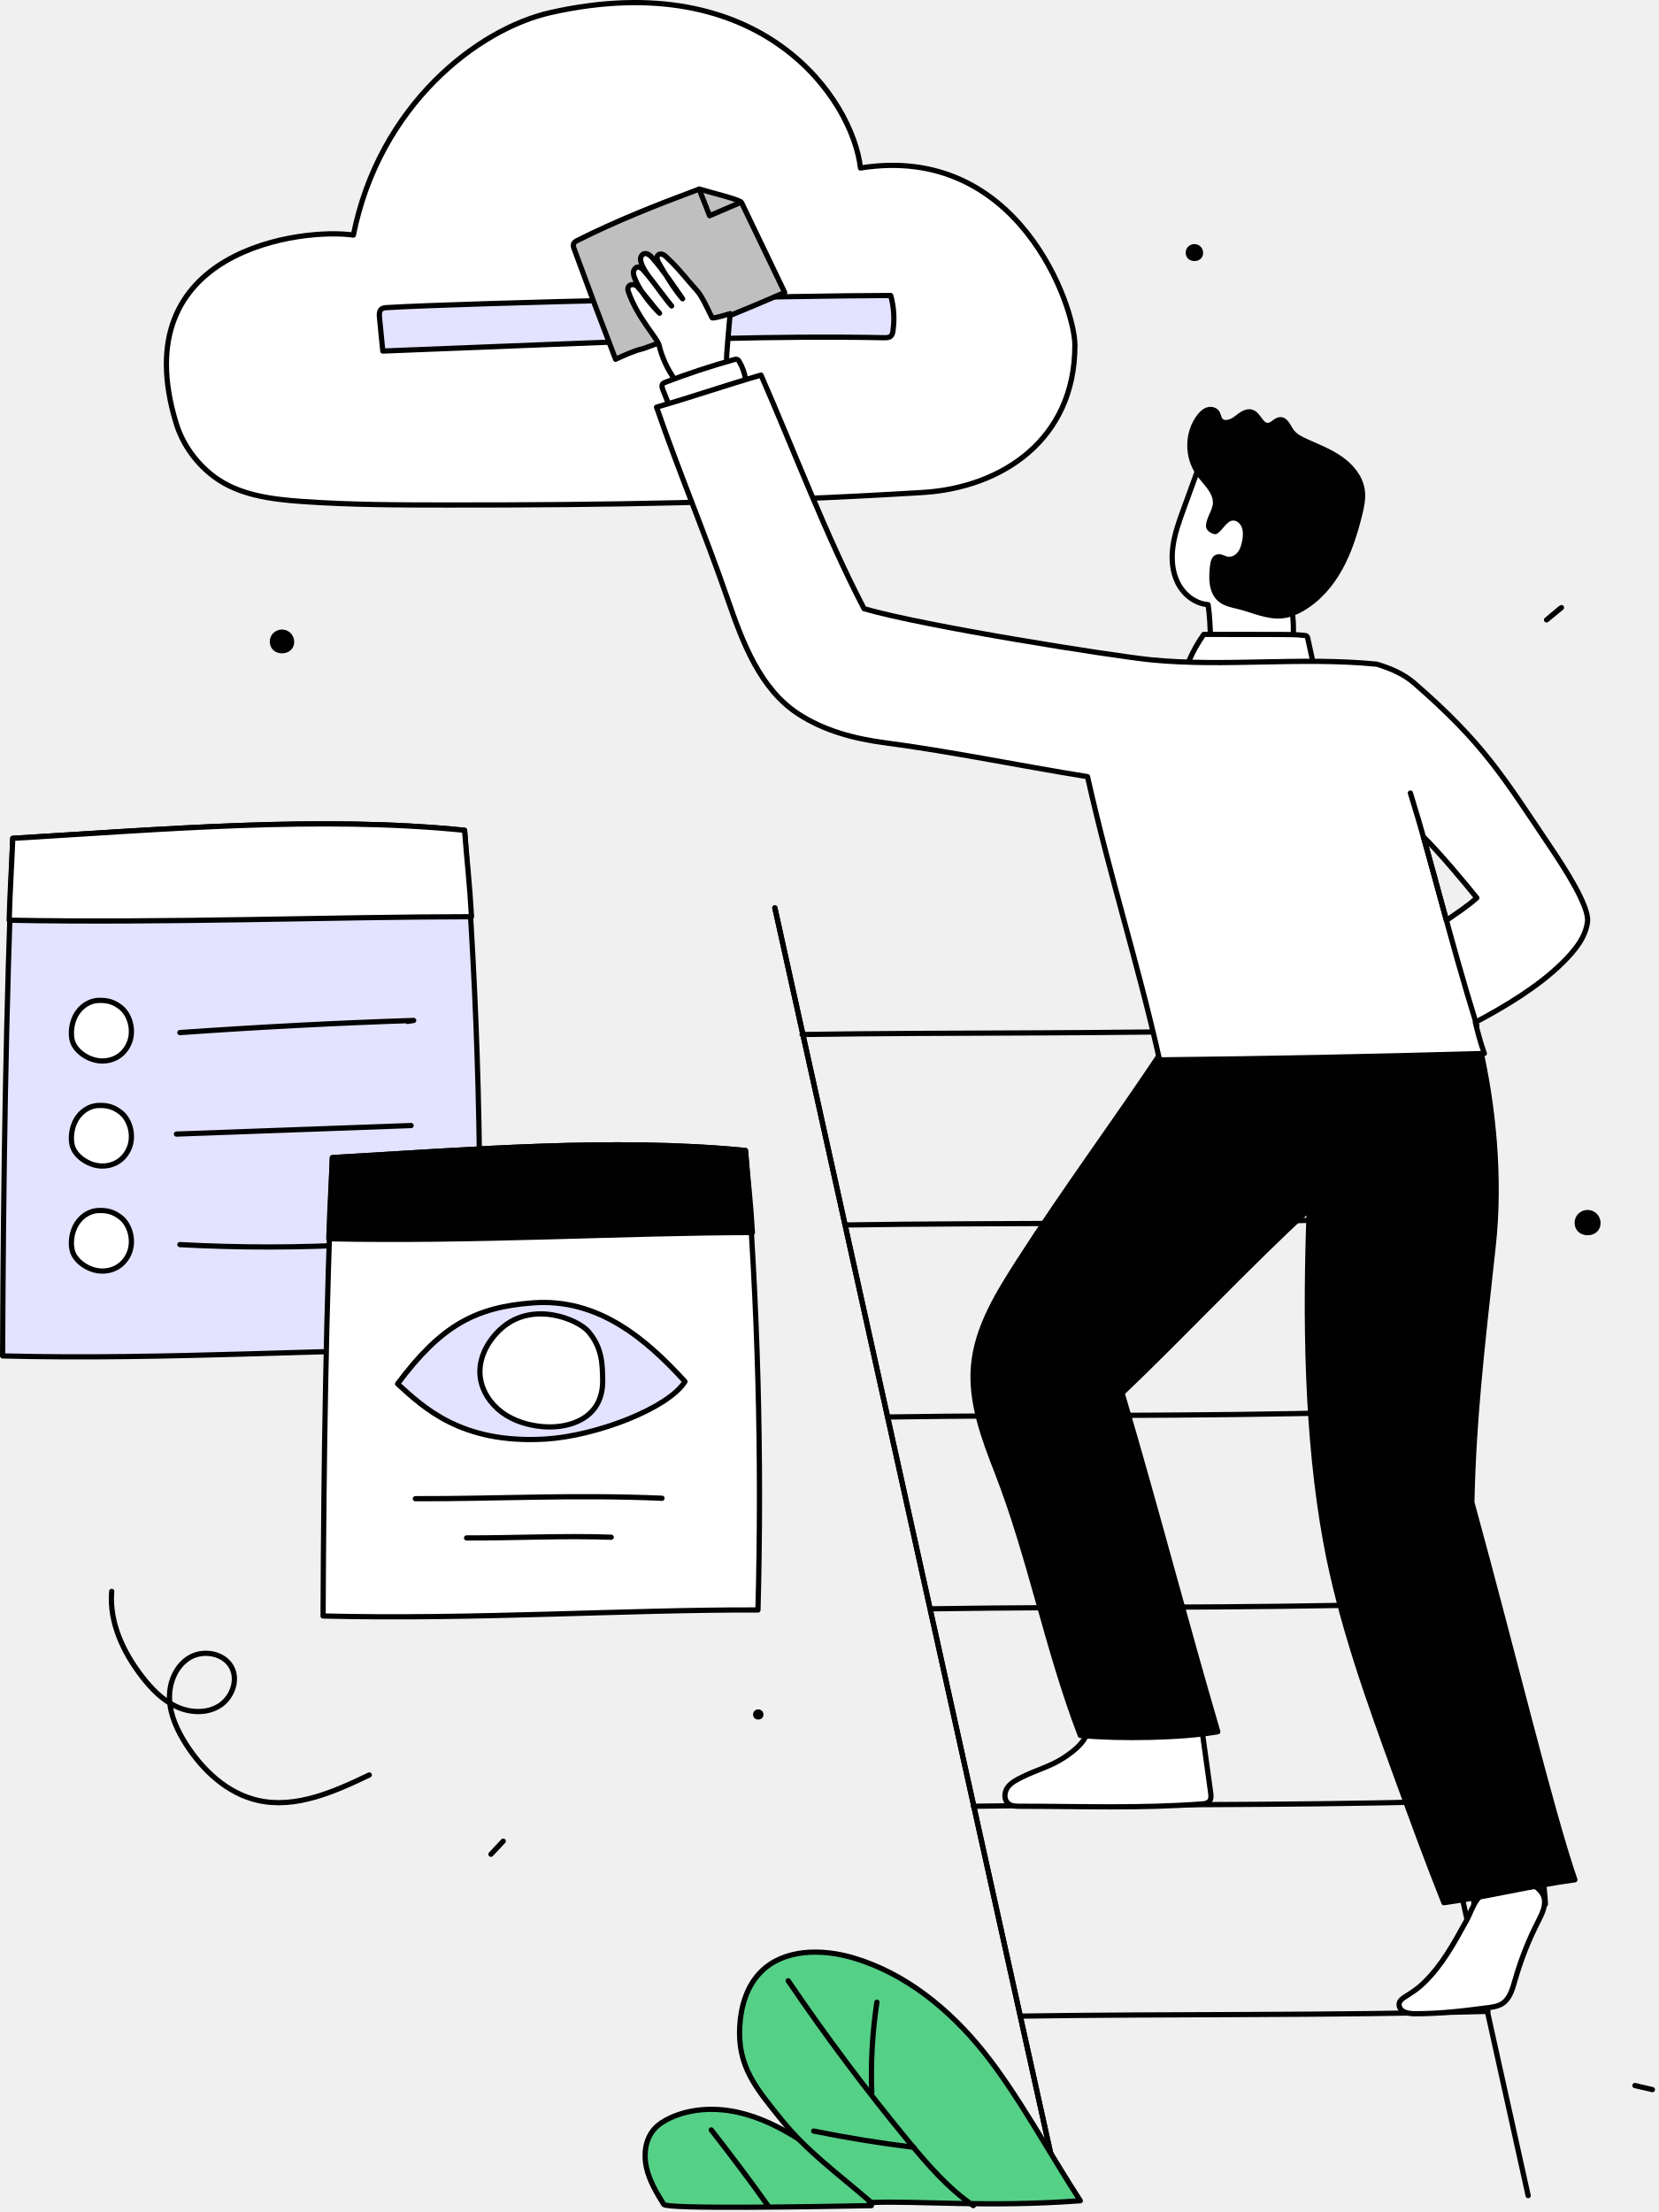
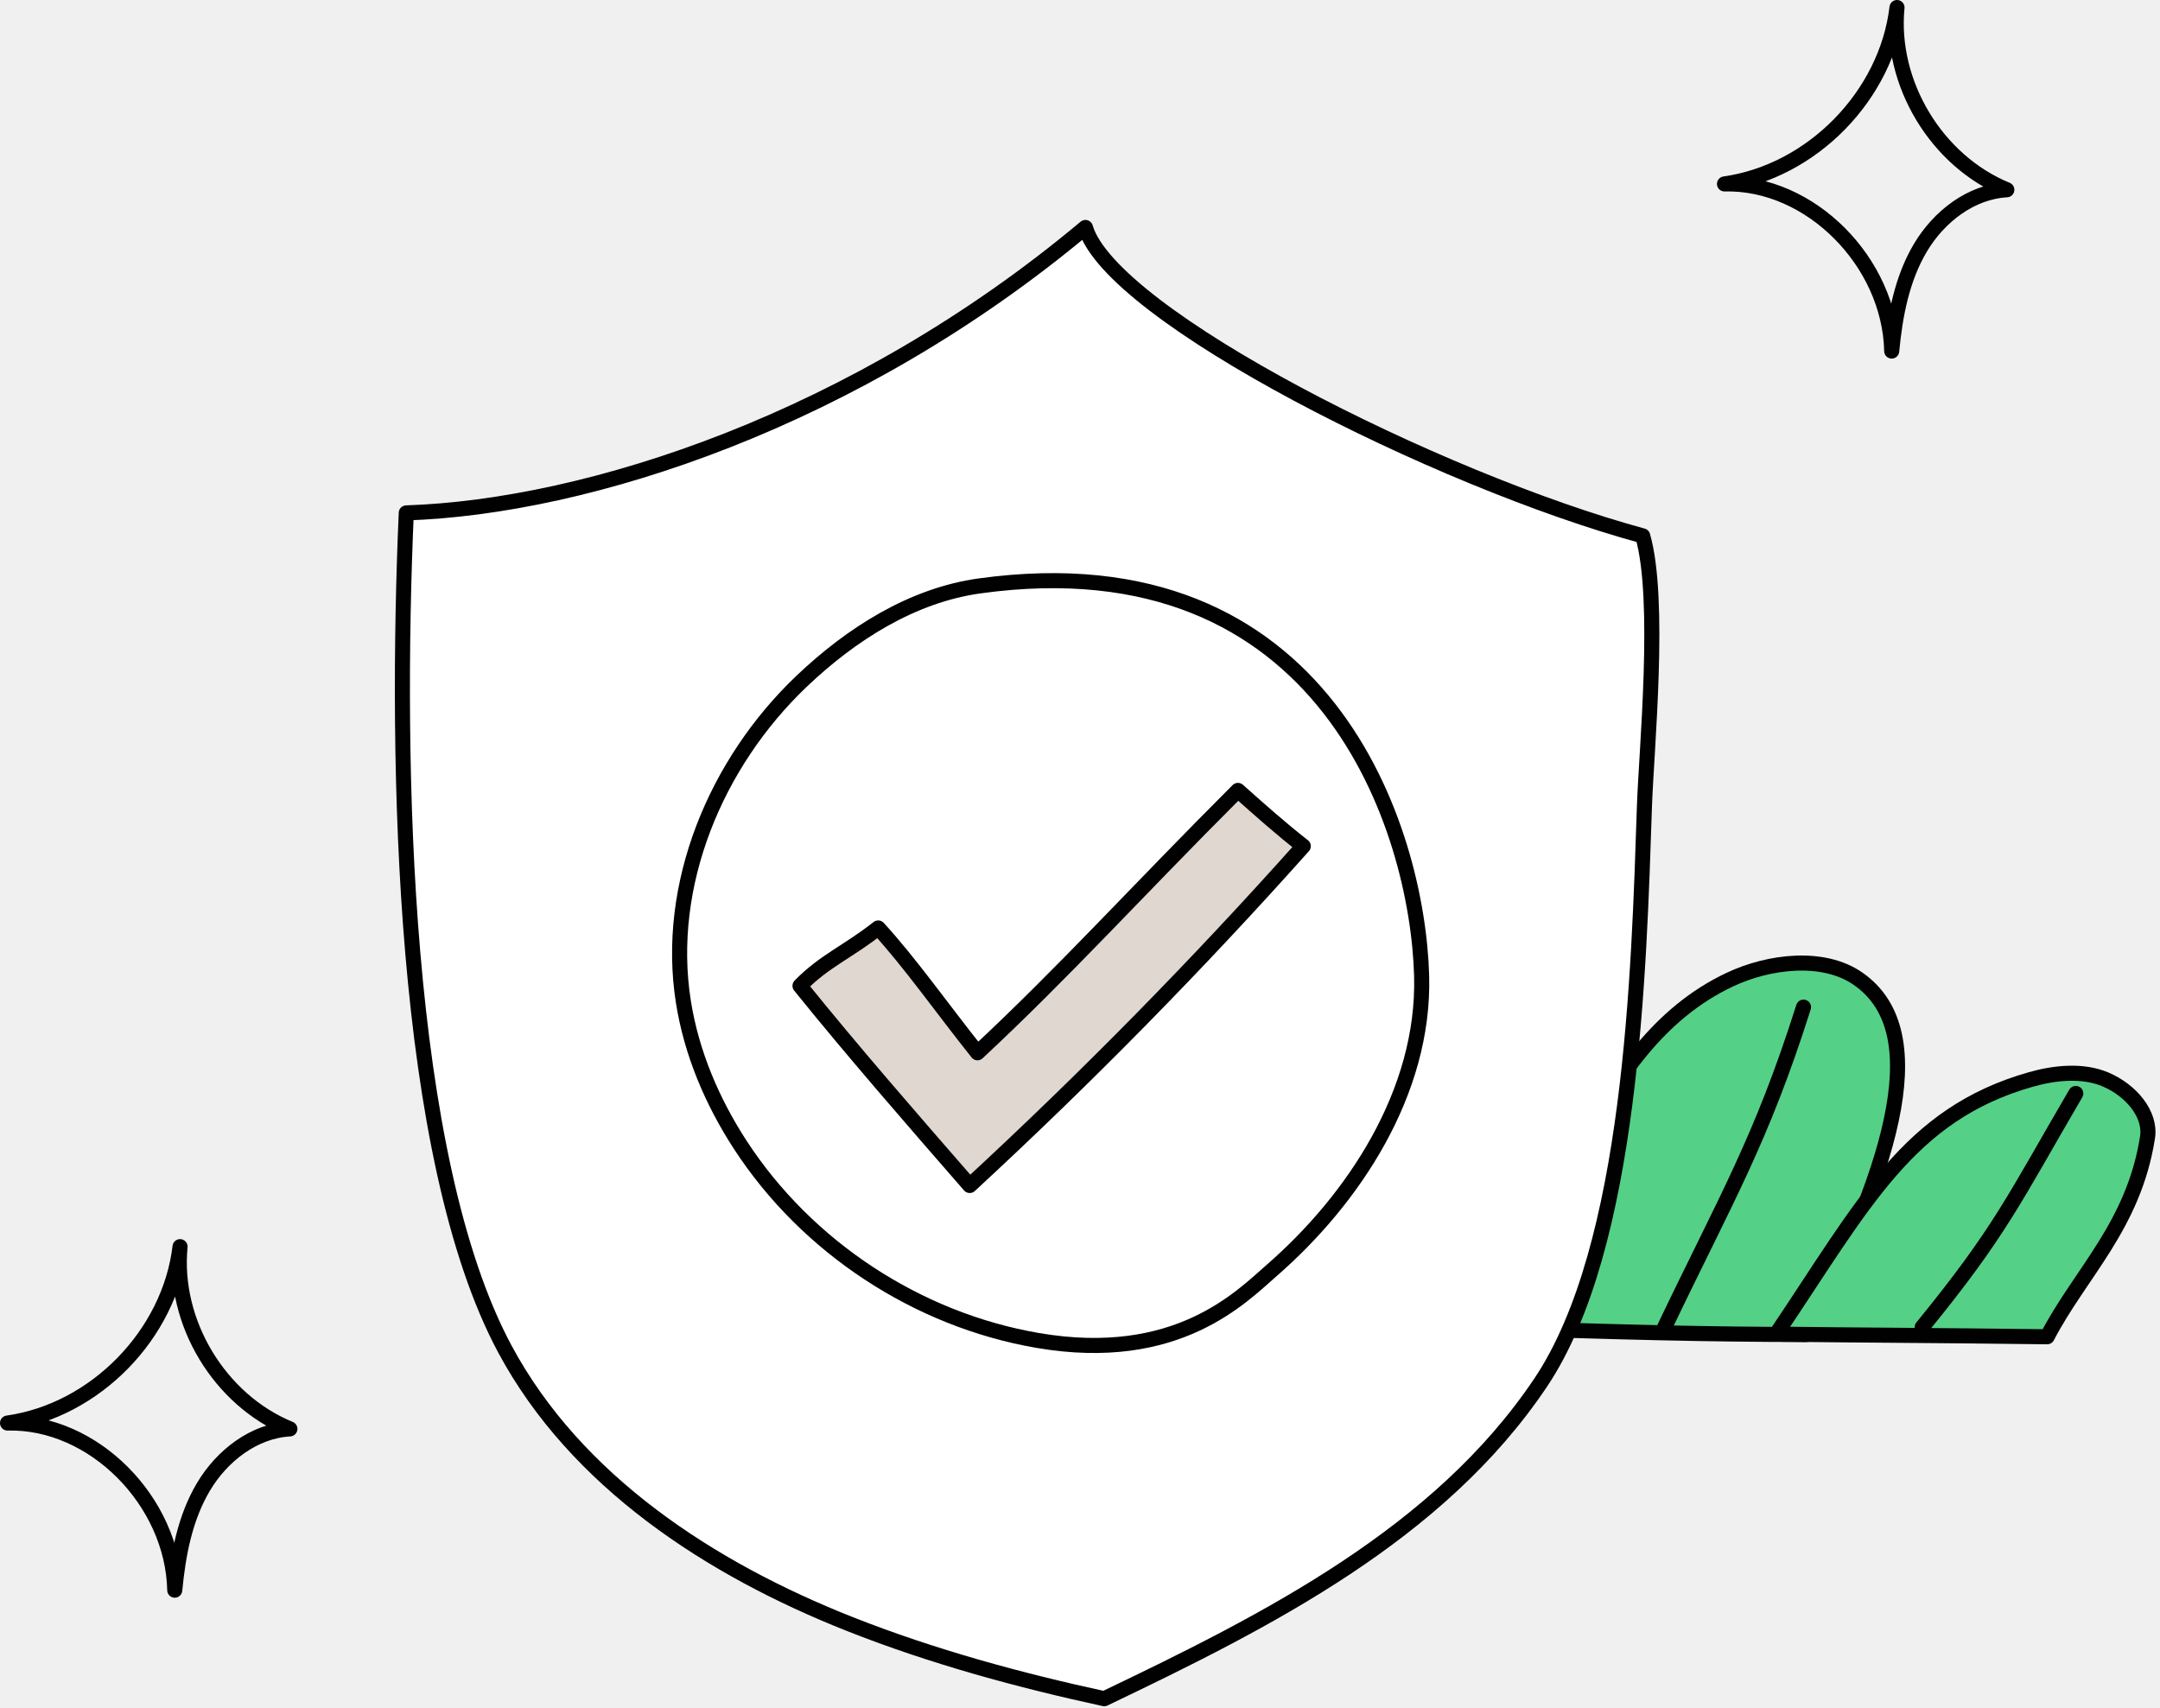
- <svg xmlns="http://www.w3.org/2000/svg" width="476" height="635" viewBox="0 0 476 635" fill="none" style="width: 100%; height: 100%;">
-   <g clip-path="url(#clip0_35_2246)">
-     <path d="M101.443 67.491C87.253 65.35 35.224 71.306 50.576 121.527C52.441 127.628 56.42 133.105 61.545 136.905C68.573 142.116 77.727 143.307 86.453 143.938C100.49 144.953 114.577 144.963 128.65 144.972C174.202 145.003 215.487 144.362 264.888 141.379C287.492 140.014 308.597 126.313 308.571 99.086C308.56 88.114 292.408 40.974 247.015 48.227C244.742 28.386 218.64 -9.979 158.121 3.592C137.164 8.291 108.894 30.139 101.443 67.491Z" fill="white" stroke="#010101" stroke-width="1.5" stroke-linecap="round" stroke-linejoin="round" />
-     <path d="M111.072 88.301C110.525 88.333 109.939 88.379 109.512 88.722C108.826 89.273 108.852 90.305 108.939 91.18C109.257 94.378 109.575 97.576 109.892 100.775C126.283 100.127 142.674 99.479 159.065 98.831C190.641 97.583 222.239 96.334 253.834 96.945C254.512 96.958 255.268 96.944 255.757 96.474C256.147 96.1 256.262 95.53 256.341 94.995C256.84 91.61 256.62 88.121 255.7 84.825C227.701 84.875 135.057 86.912 111.072 88.301Z" fill="#E3E3FF" stroke="#010101" stroke-width="1.5" stroke-linecap="round" stroke-linejoin="round" />
-     <path d="M357.147 262.066L438.691 630.291" stroke="#010101" stroke-width="1.5" stroke-linecap="round" stroke-linejoin="round" />
-     <path d="M222.439 260.621L303.982 628.846" stroke="#010101" stroke-width="1.5" stroke-linecap="round" stroke-linejoin="round" />
-     <path d="M222.439 260.621L303.982 628.846" stroke="#010101" stroke-width="1.5" stroke-linecap="round" stroke-linejoin="round" />
-     <path d="M230.26 296.978C273.604 296.314 318.399 296.868 364.347 295.614" stroke="#010101" stroke-width="1.5" stroke-linecap="round" stroke-linejoin="round" />
-     <path d="M279.437 518.521C322.781 517.857 367.576 518.411 413.524 517.157" stroke="#010101" stroke-width="1.5" stroke-linecap="round" stroke-linejoin="round" />
-     <path d="M267.549 461.84C310.893 461.176 355.688 461.73 401.636 460.476" stroke="#010101" stroke-width="1.5" stroke-linecap="round" stroke-linejoin="round" />
-     <path d="M255.074 406.777C298.418 406.113 343.213 406.667 389.161 405.413" stroke="#010101" stroke-width="1.5" stroke-linecap="round" stroke-linejoin="round" />
-     <path d="M242.745 351.653C286.089 350.989 330.884 351.543 376.832 350.289" stroke="#010101" stroke-width="1.5" stroke-linecap="round" stroke-linejoin="round" />
-     <path d="M293.056 578.767C336.4 578.103 381.195 578.657 427.143 577.403" stroke="#010101" stroke-width="1.5" stroke-linecap="round" stroke-linejoin="round" />
-     <path d="M137.272 387.29C138.556 337.62 137.25 287.88 133.36 238.355C91.694 234.14 46.499 238.126 3.668 240.656C1.696 288.919 0.946 338.573 0.75 389.245C47.578 390.454 96.6 387.146 137.272 387.29Z" fill="#E3E3FF" stroke="#010101" stroke-width="1.5" stroke-linecap="round" stroke-linejoin="round" />
-     <path d="M135.359 263.161C96.489 263.181 47.079 265.031 2.629 264.161C2.929 254.401 3.269 250.31 3.669 240.66C46.499 238.13 91.689 234.14 133.359 238.35C134.129 248.14 134.799 253.361 135.359 263.161Z" fill="#ffffff" stroke="#010101" stroke-width="1.5" stroke-linecap="round" stroke-linejoin="round" />
-     <path d="M312.584 495.441C312.321 499.496 308.712 502.43 305.308 504.649C301.494 507.135 297.538 508.084 293.465 510.118C291.917 510.891 290.286 511.684 289.269 513.084C288.252 514.484 288.122 516.7 289.476 517.779C290.358 518.483 291.582 518.52 292.71 518.52C310.265 518.525 327.384 519.201 345.327 517.838C345.992 517.787 346.698 517.608 347.152 517.119C347.758 516.466 347.668 515.452 347.54 514.571C346.728 508.989 345.764 501.432 344.952 495.849C344.776 494.636 344.571 493.356 343.791 492.41C343.132 491.611 342.146 491.159 341.165 490.828C337.383 489.552 333.278 489.704 329.305 490.088C323.795 490.621 318.326 491.572 312.585 495.44L312.584 495.441Z" fill="white" stroke="#010101" stroke-width="1.5" stroke-linecap="round" stroke-linejoin="round" />
-     <path d="M443.635 546.638C443.437 541.777 442.676 536.943 441.376 532.288C441.272 531.916 441.149 531.521 440.863 531.289C440.422 530.932 439.803 531.111 439.284 531.304C433.736 533.365 428.188 535.425 422.641 537.486C422.836 541.091 423.032 544.695 423.227 548.3" fill="white" />
-     <path d="M443.635 546.638C443.437 541.777 442.676 536.943 441.376 532.288C441.272 531.916 441.149 531.521 440.863 531.289C440.422 530.932 439.803 531.111 439.284 531.304C433.736 533.365 428.188 535.425 422.641 537.486C422.836 541.091 423.032 544.695 423.227 548.3" stroke="#010101" stroke-width="1.5" stroke-linecap="round" stroke-linejoin="round" />
-     <path d="M405.832 578.085C413.339 578.101 419.784 577.326 427.237 576.343C428.728 576.146 430.276 575.906 431.524 574.994C433.487 573.558 434.227 570.855 434.931 568.395C436.61 562.53 438.85 556.857 441.603 551.497C442.738 549.287 443.999 546.708 443.13 544.358C442.798 543.46 442.18 542.718 441.484 542.118C439.012 539.99 435.553 539.584 432.496 540.411C423.165 542.937 423.303 547.14 420.917 551.453C417.24 558.099 414.017 564.094 408.701 569.256C406.927 570.979 405.358 571.953 403.307 573.261C402.611 573.705 401.857 574.244 401.673 575.1C401.462 576.082 402.143 577.083 402.989 577.494C403.835 577.905 404.832 578.017 405.831 578.088L405.832 578.085Z" fill="white" stroke="#010101" stroke-width="1.5" stroke-linecap="round" stroke-linejoin="round" />
-     <path d="M343.959 134.602C342.571 138.417 341.184 142.233 339.796 146.048C338.536 149.513 337.268 153.008 336.743 156.657C336.218 160.306 336.483 164.168 338.168 167.448C339.853 170.727 343.12 173.317 346.798 173.564C347.246 176.272 347.44 180.522 347.511 183.671C353.538 184.673 367.382 183.895 371.224 182.918C371.413 180.299 371.255 177.655 370.9 175.118C371.193 162.382 366.879 149.589 358.935 139.63C357.562 137.909 356.068 136.255 354.267 134.989C351.083 132.75 347.168 131.868 343.959 134.602Z" fill="white" stroke="#010101" stroke-width="1.5" stroke-linecap="round" stroke-linejoin="round" />
-     <path d="M341.382 189.571C342.5 186.943 343.907 184.437 345.568 182.114L367.412 182.139C369.774 182.142 372.142 182.145 374.489 182.414C374.738 182.443 375.007 182.484 375.181 182.665C375.322 182.812 375.371 183.022 375.414 183.221C375.881 185.374 376.349 187.526 376.816 189.679" fill="#ffffff" />
-     <path d="M341.382 189.571C342.5 186.943 343.907 184.437 345.568 182.114L367.412 182.139C369.774 182.142 372.142 182.145 374.489 182.414C374.738 182.443 375.007 182.484 375.181 182.665C375.322 182.812 375.371 183.022 375.414 183.221C375.881 185.374 376.349 187.526 376.816 189.679" stroke="#010101" stroke-width="1.5" stroke-linecap="round" stroke-linejoin="round" />
-     <path d="M250.161 633.176C245.504 623.865 238.383 619.91 229.619 614.291C224.088 610.745 218.112 607.751 211.692 606.352C205.272 604.952 198.357 605.235 192.396 607.999C190.682 608.794 189.034 609.807 187.788 611.227C185.213 614.162 184.717 618.481 185.581 622.288C186.445 626.095 188.49 629.514 190.552 632.829C191.416 634.218 234.357 633.469 250.16 633.175L250.161 633.176Z" fill="#55D087" stroke="#010101" stroke-width="1.5" stroke-linecap="round" stroke-linejoin="round" />
-     <path d="M250.114 632.267C240.005 623.54 231.594 617.54 224.274 608.441C216.955 599.343 211.689 593.238 212.361 581.58C212.688 575.908 214.429 570.084 218.438 566.059C225.031 559.438 235.844 559.391 244.814 562.007C259.853 566.392 272.571 576.798 282.369 589.021C292.167 601.244 301.359 618.306 310.124 631.768C283.462 633.722 264.173 631.749 250.114 632.267Z" fill="#55D087" stroke="#010101" stroke-width="1.5" stroke-linecap="round" stroke-linejoin="round" />
-     <path d="M279.41 633.176C272.121 628.139 266.252 621.341 260.618 614.502C248.467 599.752 237.003 584.437 226.274 568.623" stroke="#010101" stroke-width="1.5" stroke-linecap="round" stroke-linejoin="round" />
-     <path d="M250.255 600.663C249.936 592.012 250.434 583.332 251.739 574.774" stroke="#010101" stroke-width="1.5" stroke-linecap="round" stroke-linejoin="round" />
-     <path d="M204.189 611.441C210.019 618.946 214.845 625.296 220.447 633.176" stroke="#010101" stroke-width="1.5" stroke-linecap="round" stroke-linejoin="round" />
-     <path d="M262.31 616.43C252.681 615.248 243.098 613.692 233.59 611.766" stroke="#010101" stroke-width="1.5" stroke-linecap="round" stroke-linejoin="round" />
-     <path d="M346.951 151.129C346.989 148.659 348.959 146.686 348.937 144.215C348.908 140.912 345.923 138.539 344.024 135.837C340.689 131.092 340.753 124.18 344.288 119.582C344.894 118.794 345.624 118.049 346.56 117.712C347.496 117.375 348.673 117.549 349.276 118.339C349.786 119.007 349.803 119.959 350.327 120.615C351.39 121.946 353.545 121.173 354.889 120.127C356.233 119.081 357.835 117.768 359.428 118.368C361.362 119.096 361.992 122.305 364.053 122.149C365.352 122.05 366.223 120.522 367.525 120.49C369.087 120.451 369.757 122.383 370.64 123.673C371.638 125.131 373.298 125.971 374.907 126.701C378.306 128.245 381.834 129.595 384.884 131.748C387.934 133.901 390.522 137.029 391.051 140.725C391.391 143.103 390.863 145.512 390.279 147.842C388.959 153.106 387.321 158.337 384.698 163.088C382.075 167.839 378.403 172.117 373.688 174.805C372.056 175.736 370.289 176.476 368.427 176.725C364.109 177.302 359.944 175.221 355.72 174.154C353.857 173.683 351.861 173.368 350.365 172.162C347.631 169.958 347.686 165.836 348.12 162.351C348.243 161.367 348.529 160.19 349.475 159.892C350.34 159.619 351.197 160.266 352.074 160.501C353.428 160.864 354.904 160.178 355.803 159.102C356.702 158.026 357.115 156.627 357.357 155.245C357.583 153.95 357.674 152.591 357.263 151.342C356.852 150.093 355.851 148.973 354.558 148.733C352.011 148.26 350.771 151.3 349.017 152.579C348.731 152.787 346.937 151.948 346.95 151.127L346.951 151.129Z" fill="#010101" stroke="#010101" stroke-width="1.5" stroke-linecap="round" stroke-linejoin="round" />
-     <path d="M200.732 54.282C188.388 58.872 177.017 63.361 165.634 69.089C165.251 69.282 164.869 69.541 164.691 69.931C164.466 70.423 164.65 70.995 164.836 71.503C168.703 82.082 172.662 92.626 176.714 103.135C179.441 101.882 182.167 100.629 184.614 100.093C198.345 95.188 211.906 89.804 225.261 83.954C221.252 75.573 216.867 66.498 212.858 58.117C212.481 57.329 204.041 55.265 200.732 54.282Z" fill="#bfbfbf" stroke="#010101" stroke-width="1.5" stroke-linecap="round" stroke-linejoin="round" />
-     <path d="M200.704 54.304C201.706 56.845 202.708 59.386 203.709 61.927C206.651 60.667 209.592 59.407 212.534 58.147" stroke="#010101" stroke-width="1.5" stroke-linecap="round" stroke-linejoin="round" />
-     <path d="M193.678 108.895C191.569 105.951 190.036 102.596 189.191 99.074C188.713 97.083 183.011 91.271 180.392 83.748C179.642 81.593 182.01 81.208 182.974 82.26C185.017 84.488 187.584 88.028 189.329 89.91C186.693 87.28 183.458 83.225 182.159 79.736C181.949 79.172 181.776 78.57 181.865 77.974C181.954 77.378 182.369 76.796 182.961 76.685C183.723 76.542 184.387 77.18 184.897 77.763C187.43 80.659 190.421 84.925 192.801 87.826C191.057 85.926 188.854 82.654 187.244 80.64C186.047 79.143 184.873 77.587 184.191 75.795C183.998 75.287 183.844 74.747 183.896 74.205C183.948 73.663 184.243 73.119 184.739 72.896C185.66 72.483 186.637 73.301 187.306 74.056C190.271 77.407 193.535 82.269 195.957 85.775C193.53 82.977 190.868 78.618 189.065 75.383C188.688 74.708 188.352 73.789 188.891 73.235C189.213 72.904 189.748 72.863 190.184 73.016C190.62 73.169 190.978 73.482 191.318 73.794C193.708 75.983 195.806 78.468 197.896 80.944C198.845 82.069 199.868 83.128 200.362 83.763C201.625 85.389 202.481 87.239 204.395 91.191C204.607 91.629 209.6 90.033 209.6 90.033C209.6 90.033 208.457 102.428 208.579 103.34" fill="white" />
-     <path d="M193.678 108.895C191.569 105.951 190.036 102.596 189.191 99.074C188.713 97.083 183.011 91.271 180.392 83.748C179.642 81.593 182.01 81.208 182.974 82.26C185.017 84.488 187.584 88.028 189.329 89.91C186.693 87.28 183.458 83.225 182.159 79.736C181.949 79.172 181.776 78.57 181.865 77.974C181.954 77.378 182.369 76.796 182.961 76.685C183.723 76.542 184.387 77.18 184.897 77.763C187.43 80.659 190.421 84.925 192.801 87.826C191.057 85.926 188.854 82.654 187.244 80.64C186.047 79.143 184.873 77.587 184.191 75.795C183.998 75.287 183.844 74.747 183.896 74.205C183.948 73.663 184.243 73.119 184.739 72.896C185.66 72.483 186.637 73.301 187.306 74.056C190.271 77.407 193.535 82.269 195.957 85.775C193.53 82.977 190.868 78.618 189.065 75.383C188.688 74.708 188.352 73.789 188.891 73.235C189.213 72.904 189.748 72.863 190.184 73.016C190.62 73.169 190.978 73.482 191.318 73.794C193.708 75.983 195.806 78.468 197.896 80.944C198.845 82.069 199.868 83.128 200.362 83.763C201.625 85.389 202.481 87.239 204.395 91.191C204.607 91.629 209.6 90.033 209.6 90.033C209.6 90.033 208.457 102.428 208.579 103.34" stroke="#010101" stroke-width="1.5" stroke-linecap="round" stroke-linejoin="round" />
-     <path d="M191.835 115.8L190.285 111.853C190.087 111.348 189.896 110.748 190.191 110.292C190.386 109.991 190.743 109.844 191.078 109.716C197.508 107.253 204.053 105.093 210.686 103.245C211.013 103.154 211.373 103.066 211.68 103.211C211.925 103.327 212.082 103.568 212.22 103.801C213.123 105.33 213.735 107.03 214.013 108.783" fill="white" />
-     <path d="M191.835 115.8L190.285 111.853C190.087 111.348 189.896 110.748 190.191 110.292C190.386 109.991 190.743 109.844 191.078 109.716C197.508 107.253 204.053 105.093 210.686 103.245C211.013 103.154 211.373 103.066 211.68 103.211C211.925 103.327 212.082 103.568 212.22 103.801C213.123 105.33 213.735 107.03 214.013 108.783" stroke="#010101" stroke-width="1.5" stroke-linecap="round" stroke-linejoin="round" />
-     <path d="M424.819 300.563C428.568 316.932 430.832 337.891 428.642 357.744C425.217 388.785 423.058 407.436 422.516 431.282C434.373 474.431 445.14 519.472 452.099 539.631C439.586 541.307 427.048 544.506 414.509 546.205C409.773 534.352 405.403 522.344 401.033 510.337C392.978 488.204 384.887 465.943 380.627 442.778C375.027 412.331 374.678 378.097 375.849 347.161C360.143 361.4 338.213 384.654 322.119 399.908C332.744 436.064 340.23 465.279 349.59 497.131C339.089 498.971 321.302 499.234 310.126 498.182C300.6 473.342 295.78 447.114 286.271 422.667C282.442 412.823 278.546 402.542 279.476 392.021C280.453 380.968 286.616 371.146 292.607 361.807C305.554 341.627 320.5 321.448 333.185 302.33C363.904 296.318 395.61 295.383 424.821 300.563H424.819Z" fill="#010101" stroke="#010101" stroke-width="1.5" stroke-linecap="round" stroke-linejoin="round" />
-     <path d="M392.444 433.611C399.424 434.867 406.449 435.675 413.518 436.036C413.054 435.755 412.593 435.828 392.444 433.611Z" fill="white" stroke="#010101" stroke-width="1.5" stroke-linecap="round" stroke-linejoin="round" />
-     <path d="M445.079 243.15C431.419 222.82 425.859 213.35 405.959 196.07C402.929 193.44 399.089 191.83 395.259 190.67C373.459 188.52 351.829 191.51 330.459 189.42C319.999 188.4 265.369 179.8 248.049 174.74C237.279 154.13 227.739 128.85 218.469 107.68C207.699 110.77 199.459 113.73 188.479 116.88C195.129 136.1 202.269 152.82 208.909 172.05C213.199 184.45 218.169 197.76 229.159 204.93C236.609 209.79 245.259 212.07 254.069 213.23C273.159 215.74 292.239 219.75 312.189 222.95C318.979 253.09 326.409 275.51 332.879 304.26C364.049 303.93 394.339 303.33 426.109 302.42C424.899 299.05 424.209 296.26 423.529 293.48C432.209 288.85 441.709 283.19 448.679 276.25C451.969 272.98 455.179 269.18 455.729 264.58C456.249 260.25 449.369 249.52 445.079 243.15ZM415.229 264.23L408.619 240.22C413.309 244.85 420.469 253.41 423.949 257.75C420.699 260.64 418.229 262.07 415.229 264.23Z" fill="#ffffff" stroke="#010101" stroke-width="1.5" stroke-linecap="round" stroke-linejoin="round" />
-     <path d="M404.882 227.648C411.631 249.402 415.854 268.272 423.947 294.362" stroke="#010101" stroke-width="1.5" stroke-linecap="round" stroke-linejoin="round" />
-     <path d="M51.639 296.428C73.987 294.847 96.365 293.683 118.756 292.939C118.179 293.033 117.602 293.126 117.025 293.22" fill="white" />
-     <path d="M51.639 296.428C73.987 294.847 96.365 293.683 118.756 292.939C118.179 293.033 117.602 293.126 117.025 293.22" stroke="#010101" stroke-width="1.5" stroke-linecap="round" stroke-linejoin="round" />
-     <path d="M50.66 325.561C73.111 324.744 95.562 323.928 118.013 323.111Z" fill="white" />
-     <path d="M50.66 325.561C73.111 324.744 95.562 323.928 118.013 323.111" stroke="#010101" stroke-width="1.5" stroke-linecap="round" stroke-linejoin="round" />
-     <path d="M51.642 357.29C68.833 358.216 86.075 358.197 103.264 357.234Z" fill="white" />
-     <path d="M51.642 357.29C68.833 358.216 86.075 358.197 103.264 357.234" stroke="#010101" stroke-width="1.5" stroke-linecap="round" stroke-linejoin="round" />
-     <path d="M27.817 287.213C25.7 287.437 23.746 288.66 22.464 290.359C21.182 292.058 20.547 294.198 20.498 296.326C20.473 297.405 20.597 298.502 21.018 299.496C21.489 300.606 22.312 301.539 23.249 302.298C24.715 303.487 26.503 304.296 28.378 304.516C30.253 304.736 32.209 304.354 33.814 303.362C35.64 302.234 36.955 300.342 37.471 298.259C37.986 296.176 37.716 293.924 36.809 291.979C36.322 290.935 35.647 289.963 34.744 289.248C32.7 287.629 30.844 287.02 27.817 287.213Z" fill="white" stroke="#010101" stroke-width="1.5" stroke-linecap="round" stroke-linejoin="round" />
-     <path d="M27.817 317.369C25.7 317.593 23.746 318.816 22.464 320.515C21.182 322.214 20.547 324.354 20.498 326.482C20.473 327.561 20.597 328.658 21.018 329.652C21.489 330.762 22.312 331.695 23.249 332.454C24.715 333.643 26.503 334.452 28.378 334.672C30.253 334.893 32.209 334.51 33.814 333.518C35.64 332.39 36.955 330.498 37.471 328.415C37.986 326.332 37.716 324.08 36.809 322.135C36.322 321.091 35.647 320.119 34.744 319.404C32.7 317.785 30.844 317.177 27.817 317.37V317.369Z" fill="white" stroke="#010101" stroke-width="1.5" stroke-linecap="round" stroke-linejoin="round" />
-     <path d="M27.817 347.524C25.7 347.748 23.746 348.971 22.464 350.67C21.182 352.369 20.547 354.509 20.498 356.637C20.473 357.716 20.597 358.813 21.018 359.807C21.489 360.917 22.312 361.85 23.249 362.609C24.715 363.798 26.503 364.607 28.378 364.827C30.253 365.048 32.209 364.665 33.814 363.673C35.64 362.545 36.955 360.653 37.471 358.57C37.986 356.487 37.716 354.235 36.809 352.29C36.322 351.246 35.647 350.274 34.744 349.559C32.7 347.94 30.844 347.332 27.817 347.525V347.524Z" fill="white" stroke="#010101" stroke-width="1.5" stroke-linecap="round" stroke-linejoin="round" />
-     <path d="M217.591 462.172C218.766 418.187 217.571 374.139 214.013 330.282C175.912 326.549 134.584 330.079 95.418 332.32C93.615 375.06 92.929 419.031 92.75 463.903C135.571 464.973 180.399 462.044 217.591 462.172Z" fill="white" stroke="#010101" stroke-width="1.5" stroke-linecap="round" stroke-linejoin="round" />
-     <path d="M215.989 353.83C179.969 353.85 135.459 356.5 94.389 355.61C94.679 346.12 95.029 341.69 95.419 332.32C134.589 330.08 175.909 326.55 214.009 330.28C214.779 339.79 215.439 344.31 215.989 353.83Z" fill="#010101" stroke="#010101" stroke-width="1.5" stroke-linecap="round" stroke-linejoin="round" />
-     <path d="M196.64 396.604C185.571 384.474 171.81 372.584 152.946 374.016C136.572 375.259 126.714 380.378 114.138 397.26C121.401 403.838 132.255 414.554 156.514 413.117C171.1 412.253 191.853 404.281 196.641 396.604H196.64Z" fill="#E3E3FF" stroke="#010101" stroke-width="1.5" stroke-linecap="round" stroke-linejoin="round" />
-     <path d="M144.059 381.239C140.084 384.718 137.261 389.886 137.84 395.137C138.295 399.268 140.795 403.022 144.145 405.482C147.495 407.941 151.627 409.187 155.768 409.546C161.6 410.052 168.217 408.41 171.25 403.403C172.558 401.244 173.057 398.664 173.012 396.14C172.928 391.481 172.86 386.962 168.97 382.314C165.979 378.741 153.033 373.386 144.059 381.239Z" fill="white" stroke="#010101" stroke-width="1.5" stroke-linecap="round" stroke-linejoin="round" />
-     <path d="M119.236 430.229C142.547 430.303 164.54 429.007 190.039 430.103Z" fill="white" />
-     <path d="M119.236 430.229C142.547 430.303 164.54 429.007 190.039 430.103" stroke="#010101" stroke-width="1.5" stroke-linecap="round" stroke-linejoin="round" />
-     <path d="M133.939 441.496C147.783 441.54 161.627 440.805 175.463 441.293Z" fill="white" />
-     <path d="M133.939 441.496C147.783 441.54 161.627 440.805 175.463 441.293" stroke="#010101" stroke-width="1.5" stroke-linecap="round" stroke-linejoin="round" />
-     <path d="M106.01 509.54C95.938 514.366 84.878 519.318 73.992 516.827C65.263 514.83 58.19 508.232 53.383 500.677C50.893 496.762 48.856 492.39 48.667 487.754C48.478 483.118 50.454 478.188 54.451 475.831C58.448 473.474 64.424 474.588 66.534 478.721C68.487 482.546 66.478 487.607 62.788 489.805C59.098 492.003 54.293 491.674 50.419 489.818C46.546 487.962 43.474 484.771 40.837 481.38C35.378 474.36 31.32 465.704 32.066 456.843" stroke="#010101" stroke-width="1.5" stroke-linecap="round" stroke-linejoin="round" />
-     <path d="M343.185 70.09C342.262 69.965 341.286 70.411 340.777 71.191C340.268 71.971 340.251 73.043 340.736 73.838C341.6 75.254 343.968 75.32 344.948 73.982C345.928 72.644 345.217 70.365 343.185 70.09Z" fill="#010101" />
-     <path d="M456.204 347.371C454.83 347.185 453.376 347.85 452.617 349.011C451.858 350.172 451.834 351.771 452.556 352.955C453.842 355.064 457.371 355.163 458.831 353.17C460.291 351.177 459.231 347.781 456.204 347.371Z" fill="#010101" />
-     <path d="M217.857 490.715C217.303 490.64 216.718 490.908 216.412 491.376C216.106 491.844 216.096 492.487 216.387 492.964C216.905 493.813 218.326 493.853 218.914 493.051C219.502 492.248 219.077 490.88 217.857 490.715Z" fill="#010101" />
-     <path d="M81.375 180.755C80.083 180.58 78.717 181.205 78.004 182.296C77.291 183.387 77.268 184.889 77.947 186.002C79.156 187.984 82.472 188.077 83.844 186.204C85.216 184.331 84.221 181.139 81.376 180.754L81.375 180.755Z" fill="#010101" />
-     <path d="M443.972 177.949L448.25 174.429C448.074 174.528 447.898 174.628 443.972 177.949Z" stroke="#010101" stroke-width="1.5" stroke-linecap="round" stroke-linejoin="round" />
-     <path d="M469.335 598.695C471.007 599.085 472.68 599.476 474.352 599.866" stroke="#010101" stroke-width="1.5" stroke-linecap="round" stroke-linejoin="round" />
-     <path d="M140.939 532.298C142.113 531.045 143.288 529.792 144.462 528.539" stroke="#010101" stroke-width="1.5" stroke-linecap="round" stroke-linejoin="round" />
+ <svg xmlns="http://www.w3.org/2000/svg" width="215" height="170" viewBox="0 0 215 170" fill="none" style="width: 100%; height: 100%;">
+   <g clip-path="url(#clip0_35_3518)">
+     <path d="M171.65 18.309C180.369 17.079 187.786 9.494 188.822 0.75C188.083 8.28 192.751 16.026 199.754 18.891C196.168 19.094 192.994 21.565 191.156 24.651C189.318 27.737 188.633 31.37 188.295 34.946C188.103 26.083 180.186 18.089 171.65 18.309Z" stroke="#010101" stroke-width="1.5" stroke-linecap="round" stroke-linejoin="round" />
+     <path d="M0.75 141.656C9.469 140.426 16.886 132.841 17.922 124.097C17.183 131.627 21.851 139.373 28.854 142.238C25.268 142.441 22.094 144.912 20.256 147.998C18.418 151.084 17.733 154.717 17.395 158.293C17.203 149.43 9.286 141.436 0.75 141.656Z" stroke="#010101" stroke-width="1.5" stroke-linecap="round" stroke-linejoin="round" />
+     <path d="M146.913 132.118C151.999 123.434 152.384 122.094 157.47 113.41C161.031 107.331 164.985 100.896 172.206 97.504C176.102 95.674 181.475 95.033 184.92 97.409C192.958 102.953 187.482 117.624 179.774 132.841C170.599 132.841 160.643 132.61 146.912 132.117L146.913 132.118Z" fill="#55D087" stroke="#010101" stroke-width="1.5" stroke-linecap="round" stroke-linejoin="round" />
+     <path d="M179.516 100.255C175.313 113.529 171.799 119.339 165.691 132.117" stroke="#010101" stroke-width="1.5" stroke-linecap="round" stroke-linejoin="round" />
+     <path d="M176.791 132.806C185.545 119.806 189.948 110.914 202.149 107.453C204.541 106.775 207.3 106.495 209.558 107.446C212.112 108.521 214.115 110.912 213.759 113.204C212.395 121.995 207.045 126.763 203.771 133.068C192.822 132.927 185.072 132.913 176.791 132.806Z" fill="#55D087" stroke="#010101" stroke-width="1.5" stroke-linecap="round" stroke-linejoin="round" />
+     <path d="M206.617 108.848C200.568 119.198 199.137 122.562 191.33 132.117" stroke="#010101" stroke-width="1.5" stroke-linecap="round" stroke-linejoin="round" />
+     <path d="M163.511 53.341C143.122 47.803 110.603 31.403 108.04 22.643C85.149 41.815 58.56 50.46 40.439 51.056C39.345 76.101 40.003 115.218 50.263 134.306C57.334 147.462 70.69 156.165 84.578 161.66C92.879 164.944 101.554 167.285 109.911 169.097C126.244 161.291 143.258 152.677 153.344 137.644C162.445 124.08 163.131 96.611 163.682 80.286C163.874 74.611 165.338 59.689 163.51 53.341H163.511Z" fill="#ffffff" stroke="#010101" stroke-width="1.5" stroke-linecap="round" stroke-linejoin="round" />
+     <path d="M97.51 58.323C90.783 59.253 84.715 63.129 79.795 67.81C71.249 75.941 66.179 88.081 68.023 99.733C68.827 104.812 70.88 109.652 73.684 113.963C80.309 124.148 91.307 131.377 103.282 133.433C117.143 135.812 123.559 129.095 126.605 126.442C134.676 119.411 141.819 108.751 141.505 97.149C141.111 82.576 131.968 53.56 97.51 58.323Z" fill="white" stroke="#010101" stroke-width="1.5" stroke-linecap="round" stroke-linejoin="round" />
+     <path d="M129.726 84.229C119.212 96.016 108.127 107.293 96.523 118.008C90.685 111.307 84.848 104.606 79.63 98.134C82.02 95.67 84.425 94.736 87.412 92.374C90.587 95.831 93.782 100.393 97.296 104.797C106.01 96.667 112.893 89.01 123.221 78.682C125.363 80.592 127.505 82.501 129.726 84.23V84.229Z" fill="#e0d7d0" stroke="#010101" stroke-width="1.5" stroke-linecap="round" stroke-linejoin="round" />
  </g>
  <defs>
-     <clipPath id="clip0_35_2246">
-       <rect width="475.102" height="634.393" fill="white" />
+     <clipPath id="clip0_35_3518">
+       <rect width="214.55" height="169.847" fill="white" />
    </clipPath>
  </defs>
</svg>
